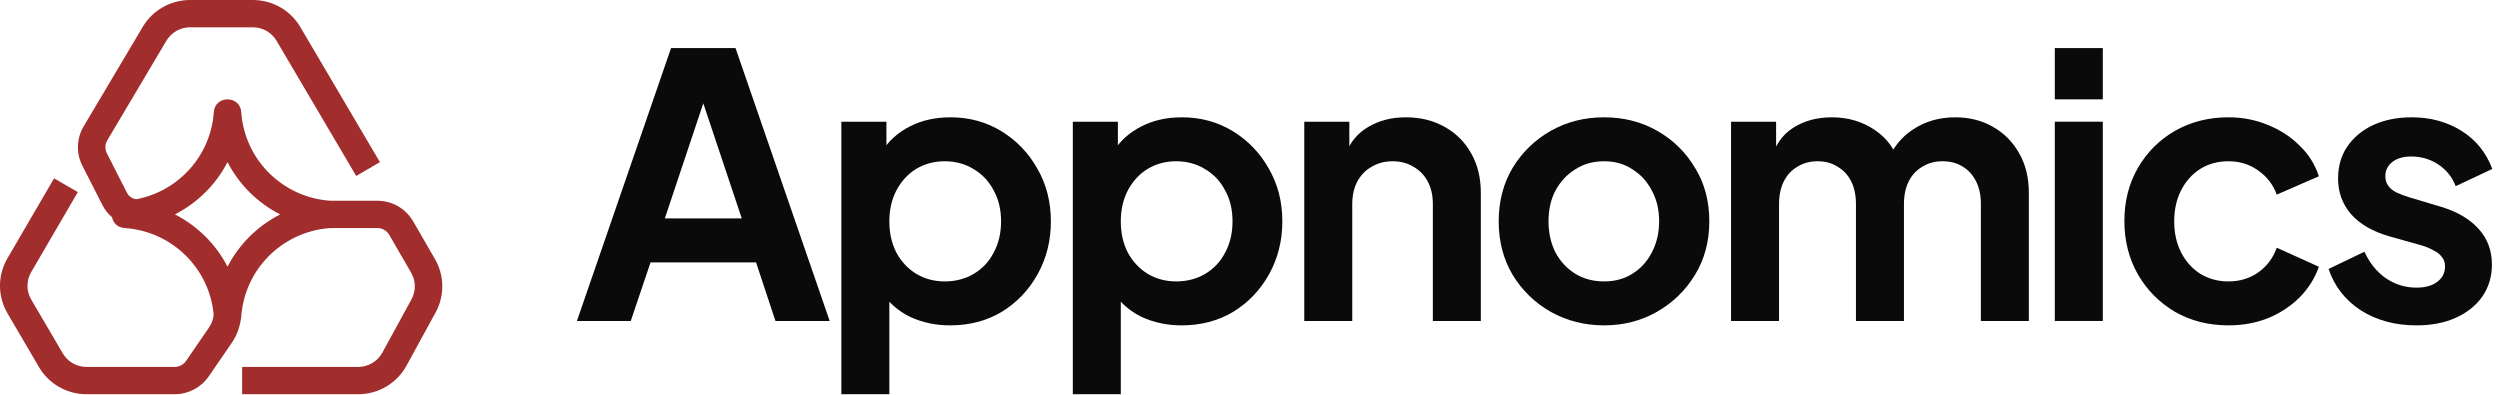
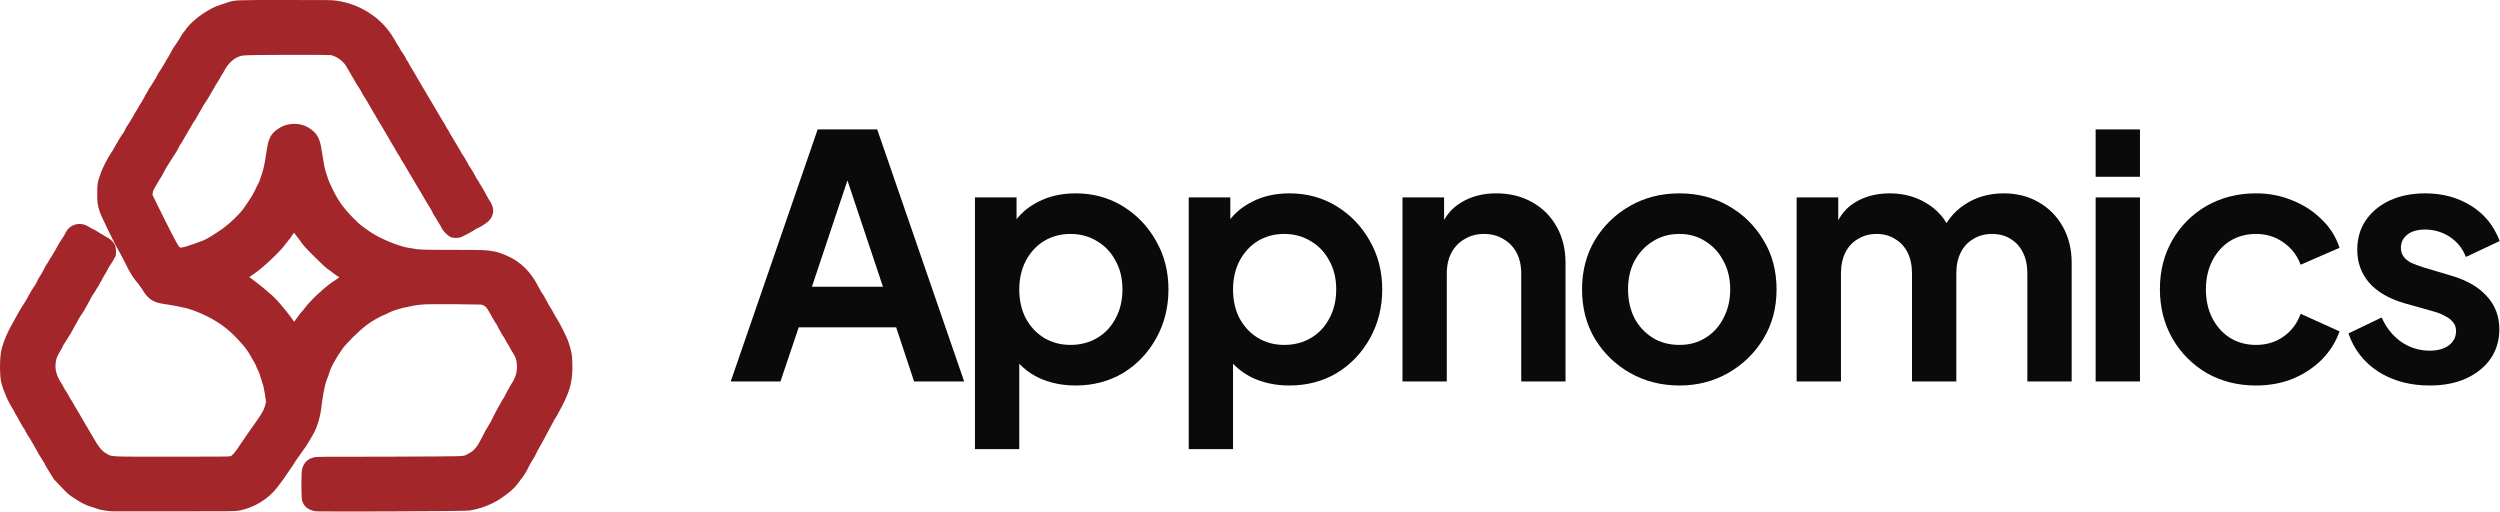
- <svg xmlns="http://www.w3.org/2000/svg" width="260" height="41" viewBox="0 0 260 41" fill="none">
-   <path d="M26.296 0C28.328 0 30.204 1.068 31.232 2.81L39.512 16.864L37.047 18.301L28.764 4.244C28.25 3.376 27.312 2.84 26.296 2.84H19.769C18.758 2.84 17.82 3.37 17.306 4.235L11.162 14.587C10.913 15.003 10.896 15.516 11.117 15.949L13.208 20.054C13.409 20.448 13.797 20.686 14.213 20.716C18.588 19.862 21.927 16.182 22.237 11.658C22.357 9.894 24.97 9.894 25.09 11.658C25.428 16.592 29.37 20.522 34.328 20.877H39.247C40.783 20.877 42.201 21.692 42.966 23.015L45.239 26.949C46.23 28.657 46.255 30.757 45.306 32.49L42.276 38.029C41.274 39.86 39.348 41 37.251 41H25.182V38.16H37.251C38.301 38.16 39.264 37.588 39.764 36.673L42.793 31.134C43.267 30.266 43.256 29.217 42.759 28.363L40.487 24.43C40.23 23.989 39.758 23.717 39.247 23.717H34.328L34.144 23.734C29.272 24.172 25.423 28.066 25.09 32.937C25.082 33.051 25.065 33.159 25.037 33.256C24.914 34.116 24.596 34.94 24.099 35.663L21.709 39.142C20.908 40.304 19.585 41 18.167 41H8.996C6.958 41 5.076 39.924 4.052 38.174L0.774 32.576C-0.256 30.812 -0.259 28.635 0.771 26.871L5.623 18.55L8.097 19.975L3.245 28.297C2.728 29.178 2.731 30.266 3.245 31.148L6.525 36.745C7.036 37.622 7.977 38.16 8.996 38.16H18.167C18.638 38.16 19.079 37.927 19.348 37.538L21.737 34.06C22.011 33.664 22.178 33.203 22.223 32.726L22.237 32.937C21.899 27.991 17.935 24.05 12.955 23.715C12.195 23.665 11.76 23.16 11.651 22.591C11.249 22.25 10.908 21.829 10.657 21.335L8.566 17.233C7.904 15.935 7.955 14.395 8.7 13.142L14.845 2.793C15.875 1.062 17.745 0 19.769 0L26.296 0ZM23.663 16.861C22.457 19.194 20.539 21.099 18.192 22.298C20.539 23.499 22.457 25.401 23.663 27.734C24.869 25.401 26.787 23.499 29.135 22.298C26.787 21.099 24.869 19.194 23.663 16.861Z" fill="#A12D2D" />
-   <path d="M251.313 33.838C249.103 33.838 247.173 33.318 245.522 32.276C243.897 31.209 242.779 29.775 242.17 27.971L245.903 26.181C246.437 27.349 247.173 28.264 248.113 28.924C249.078 29.584 250.144 29.914 251.313 29.914C252.227 29.914 252.951 29.711 253.484 29.305C254.018 28.898 254.284 28.365 254.284 27.705C254.284 27.298 254.17 26.968 253.941 26.714C253.738 26.435 253.446 26.206 253.065 26.029C252.71 25.825 252.316 25.66 251.884 25.533L248.494 24.581C246.741 24.073 245.408 23.298 244.494 22.257C243.605 21.216 243.16 19.984 243.16 18.562C243.16 17.292 243.478 16.187 244.113 15.248C244.773 14.283 245.675 13.533 246.818 13C247.986 12.467 249.319 12.2 250.818 12.2C252.773 12.2 254.5 12.67 255.998 13.61C257.497 14.549 258.564 15.87 259.198 17.571L255.389 19.362C255.033 18.422 254.437 17.673 253.598 17.114C252.76 16.556 251.821 16.276 250.779 16.276C249.941 16.276 249.281 16.467 248.798 16.848C248.316 17.229 248.075 17.724 248.075 18.333C248.075 18.714 248.176 19.044 248.379 19.324C248.583 19.603 248.862 19.832 249.218 20.009C249.598 20.187 250.03 20.352 250.513 20.505L253.827 21.495C255.529 22.003 256.837 22.765 257.751 23.781C258.691 24.797 259.16 26.041 259.16 27.514C259.16 28.759 258.83 29.863 258.17 30.829C257.51 31.768 256.595 32.505 255.427 33.038C254.259 33.571 252.887 33.838 251.313 33.838Z" fill="#0A0A0A" />
-   <path d="M231.755 33.838C229.698 33.838 227.844 33.368 226.193 32.429C224.567 31.463 223.285 30.168 222.345 28.543C221.406 26.892 220.936 25.038 220.936 22.981C220.936 20.924 221.406 19.083 222.345 17.457C223.285 15.832 224.567 14.549 226.193 13.61C227.844 12.67 229.698 12.2 231.755 12.2C233.228 12.2 234.599 12.467 235.869 13C237.139 13.508 238.231 14.219 239.145 15.133C240.085 16.022 240.758 17.089 241.164 18.333L236.783 20.238C236.402 19.197 235.755 18.359 234.84 17.724C233.952 17.089 232.923 16.771 231.755 16.771C230.663 16.771 229.685 17.038 228.821 17.571C227.983 18.105 227.323 18.841 226.84 19.781C226.358 20.721 226.117 21.8 226.117 23.019C226.117 24.238 226.358 25.317 226.84 26.257C227.323 27.197 227.983 27.933 228.821 28.467C229.685 29 230.663 29.267 231.755 29.267C232.948 29.267 233.99 28.949 234.879 28.314C235.767 27.679 236.402 26.829 236.783 25.762L241.164 27.743C240.758 28.911 240.098 29.965 239.183 30.905C238.269 31.819 237.177 32.543 235.907 33.076C234.637 33.584 233.253 33.838 231.755 33.838Z" fill="#0A0A0A" />
-   <path d="M213.699 33.381V12.657H218.69V33.381H213.699ZM213.699 10.333V5H218.69V10.333H213.699Z" fill="#0A0A0A" />
-   <path d="M180.03 33.381V12.657H184.715V17.457L184.182 16.657C184.563 15.159 185.325 14.041 186.468 13.305C187.611 12.568 188.957 12.2 190.506 12.2C192.208 12.2 193.706 12.645 195.001 13.533C196.296 14.422 197.135 15.591 197.515 17.038L196.106 17.152C196.741 15.502 197.693 14.27 198.963 13.457C200.233 12.619 201.693 12.2 203.344 12.2C204.817 12.2 206.125 12.53 207.268 13.191C208.436 13.851 209.35 14.778 210.011 15.971C210.671 17.14 211.001 18.498 211.001 20.048V33.381H206.011V21.229C206.011 20.314 205.846 19.527 205.515 18.867C205.185 18.206 204.728 17.698 204.144 17.343C203.56 16.962 202.849 16.771 202.011 16.771C201.223 16.771 200.525 16.962 199.915 17.343C199.306 17.698 198.836 18.206 198.506 18.867C198.176 19.527 198.011 20.314 198.011 21.229V33.381H193.02V21.229C193.02 20.314 192.855 19.527 192.525 18.867C192.195 18.206 191.725 17.698 191.115 17.343C190.531 16.962 189.833 16.771 189.02 16.771C188.233 16.771 187.535 16.962 186.925 17.343C186.315 17.698 185.846 18.206 185.515 18.867C185.185 19.527 185.02 20.314 185.02 21.229V33.381H180.03Z" fill="#0A0A0A" />
-   <path d="M166.836 33.838C164.804 33.838 162.95 33.368 161.274 32.429C159.623 31.489 158.302 30.206 157.312 28.581C156.347 26.956 155.864 25.102 155.864 23.019C155.864 20.936 156.347 19.083 157.312 17.457C158.302 15.832 159.623 14.549 161.274 13.61C162.925 12.67 164.779 12.2 166.836 12.2C168.867 12.2 170.709 12.67 172.36 13.61C174.01 14.549 175.318 15.832 176.283 17.457C177.274 19.057 177.769 20.911 177.769 23.019C177.769 25.102 177.274 26.956 176.283 28.581C175.293 30.206 173.972 31.489 172.321 32.429C170.671 33.368 168.842 33.838 166.836 33.838ZM166.836 29.267C167.953 29.267 168.931 29 169.769 28.467C170.633 27.933 171.306 27.197 171.788 26.257C172.296 25.292 172.55 24.213 172.55 23.019C172.55 21.8 172.296 20.733 171.788 19.819C171.306 18.879 170.633 18.143 169.769 17.61C168.931 17.051 167.953 16.771 166.836 16.771C165.693 16.771 164.69 17.051 163.826 17.61C162.963 18.143 162.277 18.879 161.769 19.819C161.286 20.733 161.045 21.8 161.045 23.019C161.045 24.213 161.286 25.292 161.769 26.257C162.277 27.197 162.963 27.933 163.826 28.467C164.69 29 165.693 29.267 166.836 29.267Z" fill="#0A0A0A" />
-   <path d="M135.644 33.381V12.657H140.33V16.733L139.949 16.009C140.432 14.765 141.219 13.825 142.311 13.191C143.428 12.53 144.724 12.2 146.197 12.2C147.721 12.2 149.067 12.53 150.235 13.191C151.428 13.851 152.355 14.778 153.016 15.971C153.676 17.14 154.006 18.498 154.006 20.048V33.381H149.016V21.229C149.016 20.314 148.838 19.527 148.482 18.867C148.127 18.206 147.632 17.698 146.997 17.343C146.387 16.962 145.663 16.771 144.825 16.771C144.013 16.771 143.289 16.962 142.654 17.343C142.019 17.698 141.524 18.206 141.168 18.867C140.813 19.527 140.635 20.314 140.635 21.229V33.381H135.644Z" fill="#0A0A0A" />
-   <path d="M111.573 41V12.657H116.259V16.771L115.801 15.743C116.513 14.625 117.478 13.762 118.697 13.152C119.916 12.518 121.325 12.2 122.925 12.2C124.881 12.2 126.646 12.683 128.221 13.648C129.795 14.613 131.04 15.908 131.954 17.533C132.894 19.159 133.363 20.987 133.363 23.019C133.363 25.025 132.906 26.854 131.992 28.505C131.078 30.156 129.833 31.463 128.259 32.429C126.684 33.368 124.894 33.838 122.887 33.838C121.389 33.838 120.005 33.546 118.735 32.962C117.49 32.352 116.5 31.489 115.763 30.371L116.563 29.381V41H111.573ZM122.316 29.267C123.459 29.267 124.474 29 125.363 28.467C126.252 27.933 126.938 27.197 127.421 26.257C127.928 25.317 128.182 24.238 128.182 23.019C128.182 21.8 127.928 20.733 127.421 19.819C126.938 18.879 126.252 18.143 125.363 17.61C124.474 17.051 123.459 16.771 122.316 16.771C121.224 16.771 120.233 17.038 119.344 17.571C118.481 18.105 117.795 18.854 117.287 19.819C116.805 20.759 116.563 21.825 116.563 23.019C116.563 24.238 116.805 25.317 117.287 26.257C117.795 27.197 118.481 27.933 119.344 28.467C120.233 29 121.224 29.267 122.316 29.267Z" fill="#0A0A0A" />
-   <path d="M87.501 41V12.657H92.187V16.771L91.73 15.743C92.441 14.625 93.406 13.762 94.625 13.152C95.844 12.518 97.254 12.2 98.854 12.2C100.809 12.2 102.574 12.683 104.149 13.648C105.724 14.613 106.968 15.908 107.882 17.533C108.822 19.159 109.292 20.987 109.292 23.019C109.292 25.025 108.835 26.854 107.921 28.505C107.006 30.156 105.762 31.463 104.187 32.429C102.613 33.368 100.822 33.838 98.816 33.838C97.317 33.838 95.933 33.546 94.663 32.962C93.419 32.352 92.428 31.489 91.692 30.371L92.492 29.381V41H87.501ZM98.244 29.267C99.387 29.267 100.403 29 101.292 28.467C102.181 27.933 102.867 27.197 103.349 26.257C103.857 25.317 104.111 24.238 104.111 23.019C104.111 21.8 103.857 20.733 103.349 19.819C102.867 18.879 102.181 18.143 101.292 17.61C100.403 17.051 99.387 16.771 98.244 16.771C97.152 16.771 96.162 17.038 95.273 17.571C94.409 18.105 93.724 18.854 93.216 19.819C92.733 20.759 92.492 21.825 92.492 23.019C92.492 24.238 92.733 25.317 93.216 26.257C93.724 27.197 94.409 27.933 95.273 28.467C96.162 29 97.152 29.267 98.244 29.267Z" fill="#0A0A0A" />
-   <path d="M60 33.381L69.79 5H76.495L86.286 33.381H80.648L78.629 27.286H67.657L65.6 33.381H60ZM69.143 22.714H77.143L72.419 8.581H73.867L69.143 22.714Z" fill="#0A0A0A" />
+ <svg xmlns="http://www.w3.org/2000/svg" width="391" height="80" viewBox="0 0 391 80" fill="none">
+   <path d="M17.585 79.975C16.709 79.913 15.896 79.788 15.271 79.601C14.958 79.476 14.395 79.289 14.145 79.226C13.394 78.977 12.831 78.727 11.705 77.978C10.83 77.416 10.704 77.353 9.829 76.417C9.203 75.793 8.766 75.293 8.453 74.981C8.015 74.294 7.264 73.108 7.077 72.733C7.014 72.546 6.889 72.296 6.764 72.171C6.639 71.984 6.389 71.485 6.076 71.048C5.826 70.611 5.576 70.111 5.45 69.924C5.388 69.799 5.138 69.362 4.95 69.05C4.762 68.738 4.512 68.301 4.325 68.051C4.199 67.801 4.012 67.489 3.949 67.364C3.887 67.239 3.762 66.99 3.636 66.865C3.386 66.49 3.136 65.991 2.761 65.304C2.573 65.054 2.323 64.555 2.135 64.18C1.26 62.869 0.509 61.059 0.196 59.81C-0.054 58.749 -0.054 56.501 0.134 55.19C0.321 53.941 1.072 52.068 2.073 50.383C2.26 50.008 2.573 49.446 2.761 49.134C2.886 48.822 3.261 48.322 3.449 47.948C3.699 47.636 4.012 47.011 4.262 46.637C4.637 45.888 5.138 45.076 5.576 44.452C5.701 44.202 5.888 43.89 5.951 43.703C6.013 43.578 6.264 43.141 6.514 42.766C6.701 42.391 7.014 41.892 7.139 41.58C7.327 41.33 7.64 40.831 7.827 40.456C8.077 40.144 8.39 39.52 8.64 39.145C9.016 38.396 9.516 37.584 9.954 36.96C10.079 36.71 10.267 36.398 10.329 36.273C10.955 35.087 12.518 34.65 13.769 35.399C13.895 35.461 14.207 35.649 14.395 35.774C14.645 35.836 15.146 36.148 15.521 36.398C15.896 36.585 16.334 36.897 16.459 36.96C17.21 37.334 17.648 37.709 17.96 38.271C18.148 38.708 18.21 39.52 18.085 40.019C17.96 40.269 17.522 41.08 17.084 41.705C16.959 41.892 16.772 42.267 16.647 42.516C16.459 42.766 16.209 43.265 16.021 43.578C15.896 43.89 15.583 44.327 15.458 44.639C15.271 44.889 15.02 45.326 14.833 45.638C14.645 45.888 14.395 46.325 14.27 46.512C14.207 46.699 13.895 47.199 13.707 47.573C13.519 47.948 13.207 48.447 13.081 48.697C12.894 48.947 12.769 49.197 12.706 49.259C12.581 49.384 12.456 49.696 12.268 49.946C12.143 50.258 11.83 50.757 11.643 51.069C11.518 51.382 11.205 51.819 11.08 52.131C10.892 52.38 10.642 52.818 10.454 53.13C10.267 53.379 10.017 53.816 9.891 54.004C9.829 54.191 9.579 54.691 9.328 55.065C8.891 55.814 8.766 56.126 8.703 56.813C8.578 57.874 8.891 58.811 9.516 59.81C9.579 59.872 9.829 60.309 10.079 60.809C10.392 61.246 10.704 61.808 10.767 61.933C10.892 62.12 11.017 62.37 11.08 62.495C11.205 62.619 11.455 63.056 11.643 63.431C11.893 63.868 12.206 64.368 12.393 64.68C12.644 65.117 12.769 65.366 13.519 66.615C14.082 67.552 14.27 67.864 14.583 68.426C15.396 69.862 15.834 70.423 16.522 70.86C17.585 71.485 16.647 71.422 27.03 71.422C33.723 71.422 35.849 71.422 36.037 71.36C36.287 71.297 36.85 70.673 37.475 69.674C38.226 68.55 38.789 67.739 40.29 65.616C41.103 64.43 41.291 64.055 41.479 63.369L41.604 62.807L41.416 61.558C41.291 60.746 41.166 60.184 41.041 59.935C40.978 59.685 40.853 59.248 40.728 58.936C40.666 58.686 40.54 58.249 40.415 58.062C40.29 57.812 40.165 57.562 40.103 57.375C40.04 57.125 39.727 56.563 39.164 55.627C38.914 55.127 38.414 54.441 38.038 54.004C36.099 51.756 34.598 50.57 32.346 49.446C31.096 48.822 29.469 48.198 28.531 48.073C28.281 48.01 27.718 47.885 27.343 47.823C26.967 47.761 26.342 47.636 25.841 47.573C23.965 47.324 23.152 46.824 22.214 45.201C22.026 44.951 21.776 44.577 21.588 44.327C20.9 43.578 20.4 42.828 19.399 40.768C18.836 39.707 18.273 38.645 18.148 38.458C17.585 37.397 15.834 33.838 15.583 33.089C15.208 31.778 15.208 31.715 15.208 30.342C15.208 28.906 15.208 28.594 15.646 27.408C15.896 26.534 16.772 24.785 17.46 23.787C17.585 23.662 17.71 23.35 17.835 23.162C18.148 22.6 18.961 21.165 19.336 20.727C19.461 20.478 19.649 20.166 19.712 19.978C19.837 19.791 20.087 19.416 20.274 19.104C20.462 18.792 20.712 18.355 20.837 18.168C20.9 17.98 21.088 17.731 21.15 17.606C21.213 17.481 21.4 17.169 21.526 16.982C21.651 16.732 21.963 16.232 22.214 15.858C22.401 15.483 22.714 14.984 22.776 14.796C22.902 14.609 23.152 14.235 23.277 13.922C23.465 13.673 23.777 13.173 23.965 12.861C24.153 12.549 24.34 12.237 24.403 12.174C24.403 12.112 24.528 11.862 24.653 11.675C24.715 11.488 25.028 11.05 25.279 10.676C25.529 10.239 25.779 9.864 25.841 9.739C25.904 9.552 26.029 9.365 26.154 9.178C26.279 9.053 26.404 8.74 26.529 8.553C26.592 8.366 26.905 7.866 27.155 7.429C27.468 6.992 27.843 6.431 28.031 6.118C28.218 5.806 28.468 5.369 28.656 5.119C28.844 4.932 29.094 4.558 29.219 4.37C30.345 2.934 32.784 1.249 34.473 0.749C34.723 0.687 35.224 0.499 35.599 0.375C36.788 2.23275e-07 36.6 0 44.794 0C51.549 0 52.112 4.74458e-07 52.737 0.125C56.178 0.624 59.368 2.622 61.182 5.369C61.432 5.744 61.682 6.181 61.807 6.368C61.87 6.493 61.995 6.743 62.12 6.93C62.245 7.055 62.495 7.492 62.683 7.866C62.933 8.179 63.183 8.616 63.308 8.803C63.433 8.99 63.558 9.302 63.621 9.427C63.746 9.552 63.996 9.989 64.184 10.364C64.434 10.801 64.747 11.3 64.934 11.612C65.185 12.049 65.31 12.299 66.06 13.548C66.561 14.422 67.124 15.358 67.874 16.607C68.813 18.23 69.501 19.354 69.626 19.541C69.688 19.666 69.813 19.916 69.876 20.041C70.001 20.166 70.251 20.603 70.439 20.977C70.877 21.726 71.44 22.663 72.003 23.599C72.128 23.912 72.44 24.349 72.628 24.598C72.753 24.848 72.941 25.223 73.066 25.347C73.128 25.535 73.316 25.909 73.566 26.221C73.754 26.534 74.004 26.908 74.129 27.158C74.254 27.408 74.442 27.72 74.504 27.845C74.63 28.032 74.755 28.282 74.88 28.407C74.942 28.594 75.255 29.093 75.568 29.593C75.818 30.092 76.131 30.592 76.193 30.717C76.256 30.841 76.381 31.091 76.506 31.279C77.194 32.277 77.319 33.089 76.881 33.963C76.631 34.462 76.193 34.837 75.255 35.399C75.005 35.524 74.692 35.711 74.504 35.774C73.879 36.211 72.44 36.96 72.128 37.085C71.565 37.272 70.877 37.272 70.376 37.022C69.938 36.773 69.313 36.148 69.063 35.649C69 35.461 68.688 34.962 68.437 34.587C68.25 34.213 67.937 33.713 67.749 33.464C67.562 32.964 67.374 32.714 66.623 31.466C66.123 30.592 65.56 29.655 64.809 28.407C63.871 26.783 63.183 25.66 63.121 25.535C63.058 25.41 62.87 25.16 62.745 24.973C62.683 24.723 62.433 24.349 62.245 24.099C62.057 23.787 61.807 23.35 61.682 23.1C61.494 22.788 61.056 22.101 60.681 21.414C60.306 20.79 59.931 20.103 59.806 19.916C59.68 19.666 59.43 19.354 59.305 19.104C59.18 18.855 58.867 18.355 58.617 17.918C58.367 17.481 58.117 17.044 57.992 16.857C57.929 16.732 57.679 16.295 57.491 15.983C57.304 15.671 57.053 15.233 56.866 14.984C56.741 14.734 56.553 14.422 56.49 14.297C56.428 14.172 56.24 13.86 56.115 13.673C55.928 13.423 55.615 12.923 55.427 12.549C54.426 10.863 54.301 10.614 54.114 10.301C53.613 9.49 52.612 8.803 51.737 8.616C51.111 8.553 38.727 8.553 38.038 8.678C36.788 8.865 35.724 9.739 34.911 11.363C34.786 11.55 34.473 12.049 34.285 12.424C34.035 12.799 33.785 13.236 33.66 13.423C33.597 13.548 33.472 13.797 33.347 13.985C33.222 14.172 33.097 14.422 32.972 14.609C32.847 14.859 32.659 15.233 32.472 15.483C32.284 15.795 31.971 16.232 31.784 16.544C31.659 16.794 31.471 17.106 31.408 17.231C31.346 17.294 31.221 17.543 31.096 17.731C31.033 17.918 30.72 18.355 30.533 18.73C30.282 19.042 30.032 19.541 29.907 19.729C29.344 20.727 28.468 22.163 28.343 22.413C28.218 22.538 28.031 22.85 27.905 23.162C27.655 23.662 26.967 24.723 26.467 25.472C26.342 25.66 26.154 26.034 25.966 26.284C25.841 26.534 25.529 27.096 25.341 27.47C24.841 28.219 24.715 28.469 24.215 29.343C23.965 29.78 23.902 29.905 23.902 30.155L23.84 30.467L25.716 34.275C27.593 37.959 27.905 38.583 28.156 38.708C28.281 38.77 28.781 38.645 29.219 38.521C29.407 38.458 29.845 38.271 30.157 38.208C30.47 38.084 30.908 37.959 31.158 37.834C31.408 37.771 31.721 37.647 31.846 37.584C32.346 37.397 33.848 36.46 34.974 35.649C35.912 34.962 37.413 33.526 37.976 32.777C39.227 31.029 39.727 30.155 40.103 29.281C40.228 29.093 40.353 28.719 40.478 28.594C40.54 28.407 40.728 27.845 40.916 27.345C41.228 26.346 41.354 25.909 41.666 23.787C41.979 21.602 42.354 20.852 43.668 20.041C44.981 19.167 46.92 19.167 48.171 19.916C49.547 20.727 50.048 21.602 50.298 23.474C50.486 24.473 50.736 26.221 50.861 26.596C51.299 28.032 51.424 28.344 51.674 28.844C52.737 31.216 53.613 32.465 55.427 34.275C56.365 35.212 56.553 35.337 57.992 36.336C59.493 37.334 62.37 38.521 63.934 38.77C64.246 38.833 64.747 38.895 65.122 38.958C65.685 39.02 66.06 39.083 70.626 39.083C75.943 39.083 75.881 39.083 77.319 39.332C78.132 39.52 78.132 39.52 79.196 39.956C81.385 40.893 83.011 42.454 84.262 44.951C84.387 45.138 84.512 45.451 84.638 45.638C84.888 45.95 85.388 46.824 85.576 47.199C85.638 47.386 85.826 47.698 85.951 47.885C86.076 48.073 86.389 48.572 86.576 48.947C86.827 49.384 87.014 49.758 87.077 49.821C87.577 50.57 88.766 52.942 88.953 53.629C89.454 55.19 89.454 55.377 89.516 56.876C89.579 59.373 89.266 60.809 88.015 63.306C87.64 63.993 87.264 64.742 87.139 64.929C86.827 65.429 86.451 66.053 85.951 67.052C85.638 67.614 85.2 68.426 85.013 68.8C84.825 69.175 84.387 69.924 84.075 70.486C83.824 71.048 83.512 71.61 83.386 71.797C83.011 72.359 82.761 72.858 82.448 73.483C82.261 73.857 81.948 74.357 81.76 74.606C81.573 74.856 81.197 75.293 81.01 75.605C80.322 76.479 79.696 77.041 78.195 78.04C76.881 78.914 75.067 79.601 73.379 79.851C72.691 79.975 50.298 80.038 49.422 79.975C48.234 79.788 47.483 79.226 47.233 78.227C47.108 77.79 47.108 73.857 47.233 73.42C47.483 72.421 48.046 71.797 49.047 71.547C49.36 71.422 50.048 71.422 60.806 71.422C73.441 71.36 72.378 71.422 73.066 71.048C74.129 70.548 74.567 70.049 75.505 68.176C75.755 67.676 76.068 67.052 76.193 66.927C76.569 66.303 76.881 65.741 77.069 65.366C77.132 65.117 77.507 64.555 77.757 63.993C78.07 63.431 78.445 62.807 78.57 62.557C78.758 62.307 78.945 61.995 79.008 61.808C79.196 61.433 79.696 60.497 80.009 59.997C80.759 58.936 81.01 57.687 80.759 56.439C80.697 56.002 80.572 55.752 79.946 54.753C79.759 54.378 79.446 53.816 79.196 53.442C79.008 53.067 78.758 52.63 78.633 52.505C78.57 52.38 78.32 51.944 78.07 51.507C77.882 51.132 77.632 50.632 77.507 50.508C77.382 50.32 77.257 50.071 77.132 49.883C76.881 49.446 76.444 48.635 76.193 48.26C76.006 48.01 75.943 47.948 75.63 47.761L75.255 47.636L70.877 47.573C68.25 47.573 66.373 47.573 65.998 47.636C64.434 47.761 61.807 48.385 60.994 48.822C60.869 48.884 60.493 49.072 60.243 49.197C59.493 49.446 57.992 50.32 57.366 50.82C56.115 51.756 54.176 53.692 53.551 54.566C52.3 56.376 51.674 57.562 51.361 58.749C51.236 58.998 51.111 59.435 50.986 59.748C50.798 60.247 50.423 62.245 50.298 63.431C50.11 65.179 49.61 66.802 49.047 67.801C48.922 67.989 48.734 68.363 48.547 68.675C48.359 68.987 48.046 69.487 47.859 69.799C47.108 70.86 46.232 72.047 45.794 72.796C44.731 74.357 44.231 75.106 43.355 76.23C41.979 78.04 39.665 79.476 37.35 79.851C36.85 79.975 36.037 79.975 27.343 79.975C22.088 79.975 17.71 79.975 17.585 79.975ZM46.608 49.509C46.795 49.197 47.171 48.76 47.358 48.572C47.546 48.322 47.859 47.948 48.046 47.698C48.547 47.136 49.36 46.262 50.048 45.7C50.361 45.388 50.798 45.014 51.049 44.826C51.299 44.639 51.799 44.202 52.237 43.952C52.675 43.64 53.05 43.39 53.05 43.39C53.05 43.328 52.863 43.203 52.612 43.078C52.362 42.891 52.112 42.703 51.924 42.579C51.799 42.454 51.486 42.204 51.236 42.079C50.986 41.892 50.361 41.33 49.235 40.206C47.671 38.645 47.546 38.521 46.795 37.459L45.982 36.398L45.669 36.835C45.544 37.085 45.294 37.397 45.169 37.522C45.106 37.647 44.856 37.896 44.669 38.146C43.981 39.207 41.041 41.954 39.727 42.828C39.54 42.953 39.289 43.141 39.164 43.203L38.977 43.39L39.164 43.453C39.477 43.703 40.666 44.577 41.166 45.014C41.479 45.263 41.916 45.638 42.104 45.825C43.042 46.512 44.606 48.385 45.607 49.758L45.982 50.32L46.107 50.195C46.17 50.071 46.42 49.758 46.608 49.509Z" fill-rule="evenodd" clip-rule="evenodd" fill="#A3262A" />
+   <path d="M379.999 60.293C376.93 60.293 374.249 59.57 371.956 58.124C369.699 56.642 368.147 54.649 367.3 52.145L372.485 49.658C373.226 51.281 374.249 52.55 375.554 53.468C376.894 54.385 378.376 54.843 379.999 54.843C381.268 54.843 382.274 54.561 383.014 53.997C383.755 53.432 384.125 52.692 384.125 51.774C384.125 51.21 383.967 50.752 383.649 50.399C383.367 50.011 382.961 49.693 382.432 49.446C381.939 49.164 381.392 48.935 380.792 48.759L376.083 47.436C373.649 46.73 371.797 45.654 370.528 44.208C369.293 42.762 368.676 41.051 368.676 39.076C368.676 37.312 369.117 35.778 369.998 34.473C370.916 33.132 372.168 32.092 373.755 31.351C375.378 30.61 377.23 30.24 379.311 30.24C382.027 30.24 384.425 30.893 386.506 32.198C388.588 33.503 390.069 35.337 390.951 37.7L385.66 40.187C385.166 38.882 384.337 37.841 383.173 37.065C382.009 36.289 380.704 35.901 379.258 35.901C378.094 35.901 377.177 36.166 376.506 36.695C375.836 37.224 375.501 37.912 375.501 38.758C375.501 39.288 375.642 39.746 375.924 40.134C376.207 40.522 376.595 40.84 377.088 41.087C377.618 41.334 378.217 41.563 378.887 41.774L383.491 43.15C385.854 43.856 387.67 44.914 388.94 46.325C390.245 47.736 390.898 49.464 390.898 51.51C390.898 53.238 390.439 54.773 389.522 56.113C388.605 57.418 387.335 58.441 385.713 59.182C384.09 59.923 382.185 60.293 379.999 60.293Z" fill="#0A0A0A" />
+   <path d="M352.835 60.293C349.977 60.293 347.402 59.64 345.11 58.335C342.852 56.995 341.071 55.196 339.766 52.938C338.461 50.646 337.808 48.071 337.808 45.214C337.808 42.356 338.461 39.799 339.766 37.542C341.071 35.284 342.852 33.503 345.11 32.198C347.402 30.893 349.977 30.24 352.835 30.24C354.88 30.24 356.785 30.61 358.549 31.351C360.313 32.057 361.829 33.044 363.099 34.314C364.404 35.549 365.339 37.03 365.903 38.758L359.819 41.404C359.29 39.958 358.39 38.794 357.12 37.912C355.886 37.03 354.457 36.589 352.835 36.589C351.318 36.589 349.96 36.96 348.761 37.7C347.596 38.441 346.679 39.464 346.009 40.769C345.339 42.074 345.004 43.573 345.004 45.267C345.004 46.96 345.339 48.459 346.009 49.764C346.679 51.069 347.596 52.092 348.761 52.833C349.96 53.573 351.318 53.944 352.835 53.944C354.492 53.944 355.939 53.503 357.173 52.621C358.408 51.739 359.29 50.557 359.819 49.076L365.903 51.827C365.339 53.45 364.422 54.914 363.152 56.219C361.882 57.489 360.365 58.494 358.602 59.235C356.838 59.94 354.916 60.293 352.835 60.293Z" fill="#0A0A0A" />
+   <path d="M327.758 59.658V30.875H334.689V59.658H327.758ZM327.758 27.647V20.24H334.689V27.647H327.758Z" fill="#0A0A0A" />
+   <path d="M280.994 59.658V30.875H287.502V37.542L286.762 36.431C287.291 34.349 288.349 32.797 289.936 31.774C291.524 30.752 293.393 30.24 295.545 30.24C297.908 30.24 299.989 30.857 301.788 32.092C303.587 33.326 304.751 34.949 305.28 36.96L303.323 37.118C304.204 34.825 305.527 33.115 307.291 31.986C309.054 30.822 311.083 30.24 313.375 30.24C315.421 30.24 317.238 30.698 318.825 31.616C320.448 32.533 321.718 33.82 322.635 35.478C323.552 37.101 324.01 38.988 324.01 41.139V59.658H317.079V42.78C317.079 41.51 316.85 40.416 316.391 39.499C315.933 38.582 315.298 37.877 314.487 37.383C313.675 36.854 312.688 36.589 311.524 36.589C310.43 36.589 309.46 36.854 308.614 37.383C307.767 37.877 307.114 38.582 306.656 39.499C306.197 40.416 305.968 41.51 305.968 42.78V59.658H299.037V42.78C299.037 41.51 298.807 40.416 298.349 39.499C297.89 38.582 297.238 37.877 296.391 37.383C295.58 36.854 294.61 36.589 293.481 36.589C292.388 36.589 291.418 36.854 290.571 37.383C289.725 37.877 289.072 38.582 288.613 39.499C288.155 40.416 287.926 41.51 287.926 42.78V59.658H280.994Z" fill="#0A0A0A" />
+   <path d="M262.669 60.293C259.847 60.293 257.272 59.64 254.944 58.335C252.651 57.03 250.817 55.249 249.441 52.991C248.101 50.734 247.431 48.159 247.431 45.267C247.431 42.374 248.101 39.799 249.441 37.542C250.817 35.284 252.651 33.503 254.944 32.198C257.237 30.893 259.812 30.24 262.669 30.24C265.491 30.24 268.048 30.893 270.341 32.198C272.634 33.503 274.45 35.284 275.791 37.542C277.166 39.764 277.854 42.339 277.854 45.267C277.854 48.159 277.166 50.734 275.791 52.991C274.415 55.249 272.581 57.03 270.288 58.335C267.995 59.64 265.455 60.293 262.669 60.293ZM262.669 53.944C264.221 53.944 265.579 53.573 266.743 52.833C267.942 52.092 268.877 51.069 269.547 49.764C270.253 48.423 270.605 46.924 270.605 45.267C270.605 43.573 270.253 42.092 269.547 40.822C268.877 39.517 267.942 38.494 266.743 37.753C265.579 36.977 264.221 36.589 262.669 36.589C261.082 36.589 259.688 36.977 258.489 37.753C257.29 38.494 256.337 39.517 255.632 40.822C254.962 42.092 254.626 43.573 254.626 45.267C254.626 46.924 254.962 48.423 255.632 49.764C256.337 51.069 257.29 52.092 258.489 52.833C259.688 53.573 261.082 53.944 262.669 53.944Z" fill="#0A0A0A" />
+   <path d="M219.347 59.658V30.875H225.855V36.536L225.326 35.531C225.996 33.803 227.09 32.498 228.607 31.616C230.159 30.698 231.958 30.24 234.004 30.24C236.12 30.24 237.989 30.698 239.612 31.616C241.27 32.533 242.557 33.82 243.474 35.478C244.392 37.101 244.85 38.988 244.85 41.139V59.658H237.919V42.78C237.919 41.51 237.672 40.416 237.178 39.499C236.684 38.582 235.997 37.877 235.115 37.383C234.268 36.854 233.263 36.589 232.099 36.589C230.97 36.589 229.965 36.854 229.083 37.383C228.201 37.877 227.513 38.582 227.019 39.499C226.526 40.416 226.279 41.51 226.279 42.78V59.658H219.347Z" fill="#0A0A0A" />
+   <path d="M185.916 70.24V30.875H192.423V36.589L191.789 35.161C192.776 33.609 194.117 32.409 195.81 31.563C197.503 30.681 199.461 30.24 201.683 30.24C204.399 30.24 206.85 30.91 209.037 32.251C211.224 33.591 212.953 35.39 214.222 37.647C215.528 39.905 216.18 42.445 216.18 45.267C216.18 48.053 215.545 50.593 214.275 52.886C213.006 55.178 211.277 56.995 209.09 58.335C206.903 59.64 204.416 60.293 201.63 60.293C199.549 60.293 197.626 59.887 195.863 59.076C194.134 58.23 192.759 57.03 191.736 55.478L192.847 54.102V70.24H185.916ZM200.836 53.944C202.424 53.944 203.834 53.573 205.069 52.833C206.304 52.092 207.256 51.069 207.926 49.764C208.632 48.459 208.984 46.96 208.984 45.267C208.984 43.573 208.632 42.092 207.926 40.822C207.256 39.517 206.304 38.494 205.069 37.753C203.834 36.977 202.424 36.589 200.836 36.589C199.319 36.589 197.944 36.96 196.709 37.7C195.51 38.441 194.558 39.482 193.852 40.822C193.182 42.127 192.847 43.609 192.847 45.267C192.847 46.96 193.182 48.459 193.852 49.764C194.558 51.069 195.51 52.092 196.709 52.833C197.944 53.573 199.319 53.944 200.836 53.944Z" fill="#0A0A0A" />
+   <path d="M152.482 70.24V30.875H158.99V36.589L158.355 35.161C159.343 33.609 160.684 32.409 162.377 31.563C164.07 30.681 166.027 30.24 168.25 30.24C170.966 30.24 173.417 30.91 175.604 32.251C177.791 33.591 179.52 35.39 180.789 37.647C182.095 39.905 182.747 42.445 182.747 45.267C182.747 48.053 182.112 50.593 180.842 52.886C179.572 55.178 177.844 56.995 175.657 58.335C173.47 59.64 170.983 60.293 168.197 60.293C166.116 60.293 164.193 59.887 162.43 59.076C160.701 58.23 159.325 57.03 158.303 55.478L159.414 54.102V70.24H152.482ZM167.403 53.944C168.99 53.944 170.401 53.573 171.636 52.833C172.87 52.092 173.823 51.069 174.493 49.764C175.199 48.459 175.551 46.96 175.551 45.267C175.551 43.573 175.199 42.092 174.493 40.822C173.823 39.517 172.87 38.494 171.636 37.753C170.401 36.977 168.99 36.589 167.403 36.589C165.886 36.589 164.511 36.96 163.276 37.7C162.077 38.441 161.124 39.482 160.419 40.822C159.749 42.127 159.414 43.609 159.414 45.267C159.414 46.96 159.749 48.459 160.419 49.764C161.124 51.069 162.077 52.092 163.276 52.833C164.511 53.573 165.886 53.944 167.403 53.944Z" fill="#0A0A0A" />
+   <path d="M114.286 59.658L127.884 20.24H137.196L150.794 59.658H142.963L140.159 51.193H124.921L122.063 59.658H114.286ZM126.984 44.843H138.095L131.534 25.214H133.545L126.984 44.843Z" fill="#0A0A0A" />
</svg>
